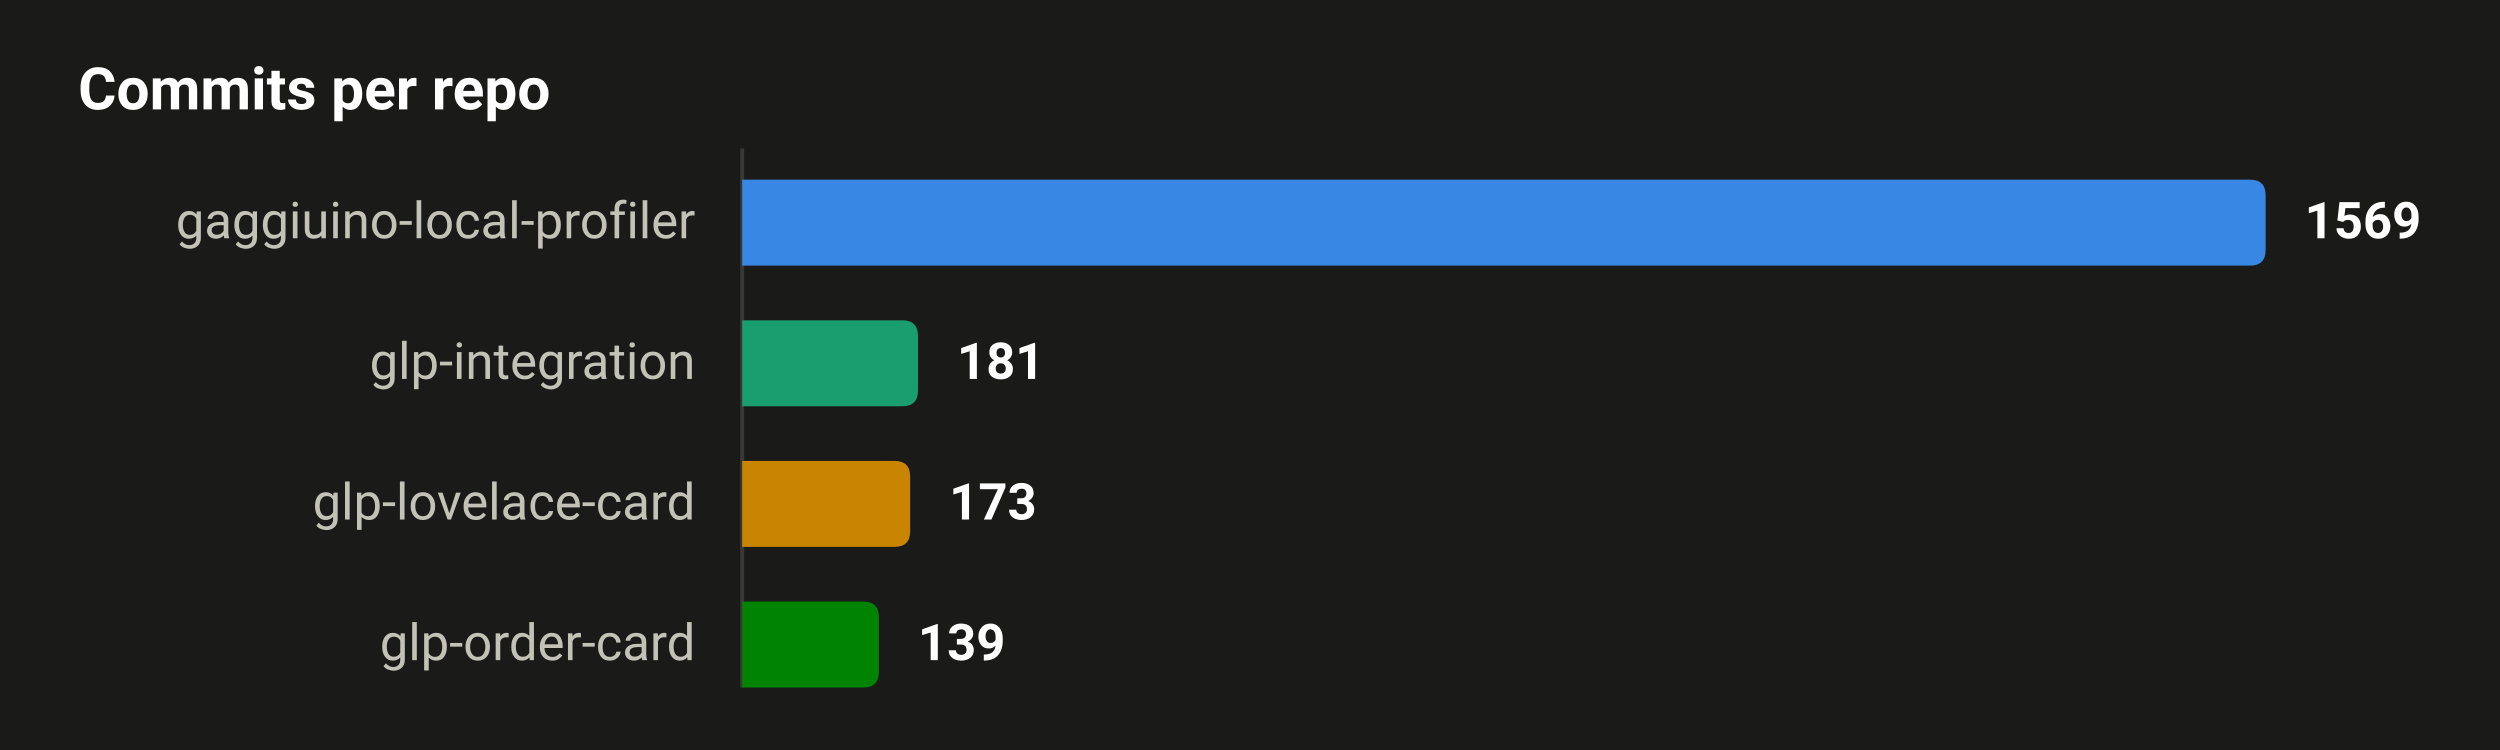
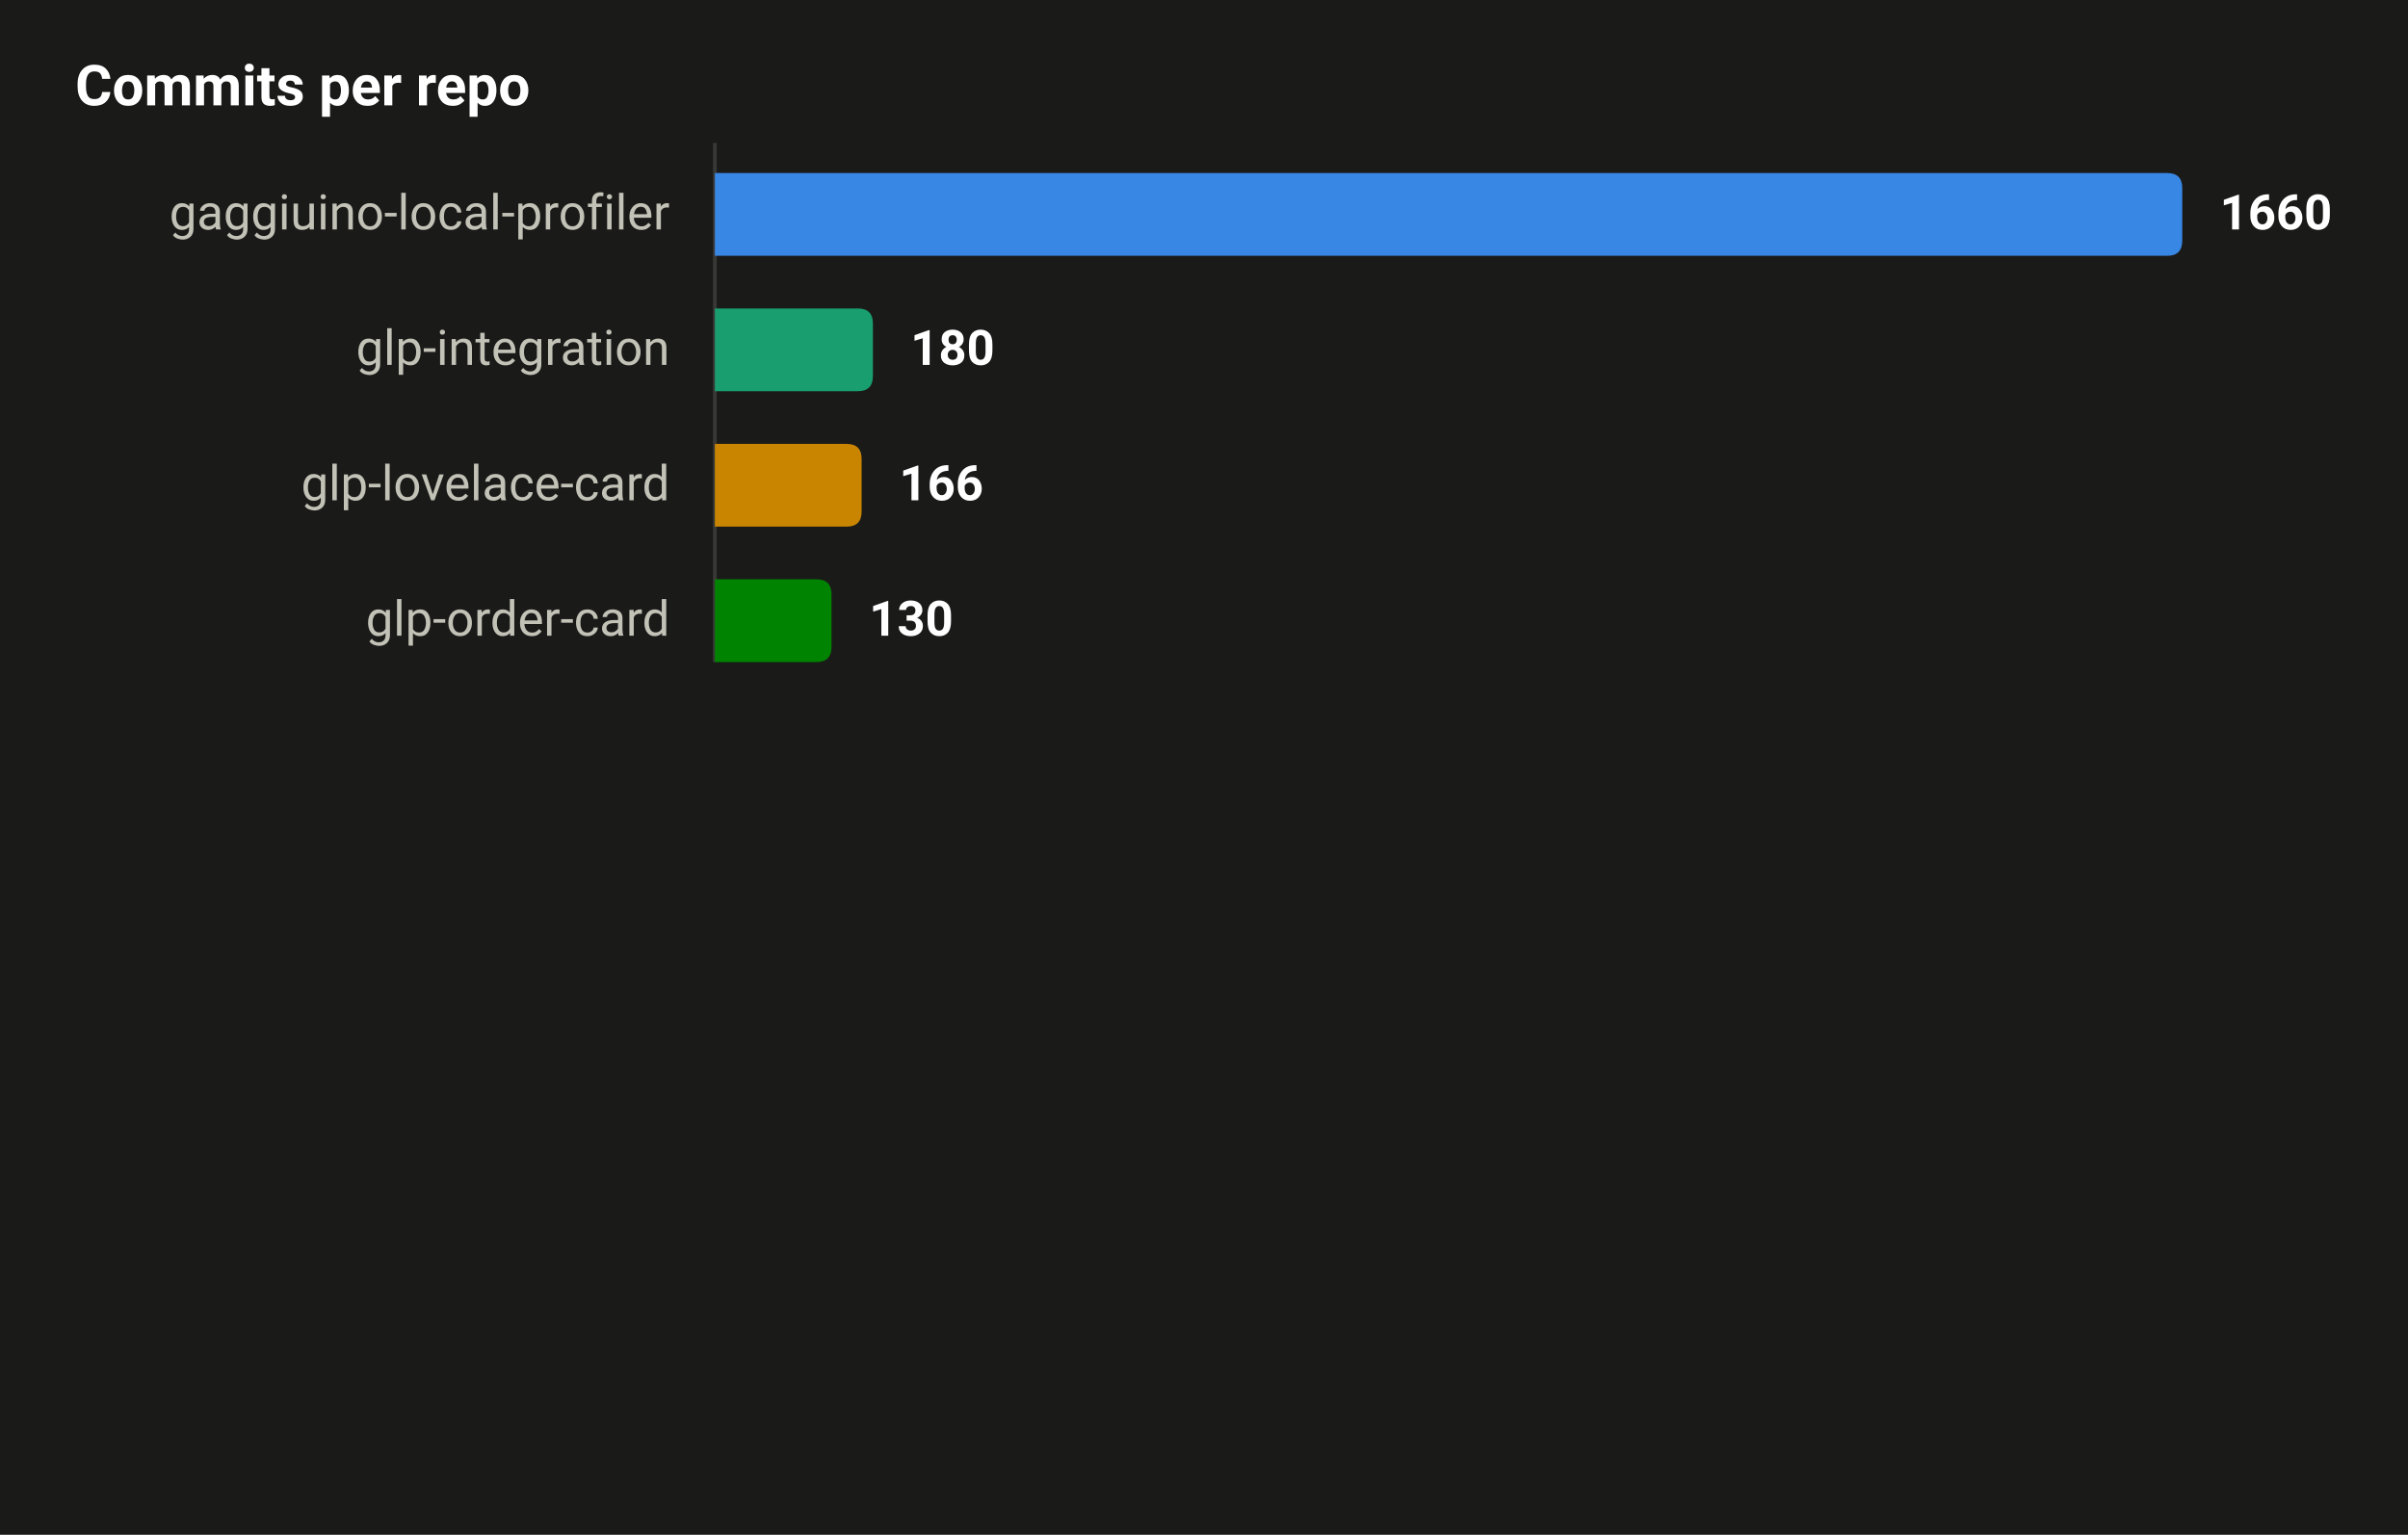
- <svg xmlns="http://www.w3.org/2000/svg" width="640" height="192" viewBox="0 0 640 192" font-family="-apple-system, BlinkMacSystemFont, 'Segoe UI', Roboto, Helvetica, Arial, sans-serif">
-   <rect width="640" height="192" fill="#1a1a19" />
+ <svg xmlns="http://www.w3.org/2000/svg" width="640" height="408" viewBox="0 0 640 408" font-family="-apple-system, BlinkMacSystemFont, 'Segoe UI', Roboto, Helvetica, Arial, sans-serif">
+   <rect width="640" height="408" fill="#1a1a19" />
  <text x="20" y="28" fill="#ffffff" font-size="15" font-weight="600">Commits per repo</text>
  <line x1="190" y1="38" x2="190" y2="176" stroke="#383835" stroke-width="1" />
  <text x="178" y="61" fill="#c3c2b7" font-size="13" text-anchor="end">gaggiuino-local-profiler</text>
  <path d="M190,46 H576 Q580,46 580,50 V64 Q580,68 576,68 H190 Z" fill="#3987e5" />
-   <text x="590" y="61" fill="#ffffff" font-size="13" font-weight="600">1569</text>
+   <text x="590" y="61" fill="#ffffff" font-size="13" font-weight="600">1660</text>
  <text x="178" y="97" fill="#c3c2b7" font-size="13" text-anchor="end">glp-integration</text>
-   <path d="M190,82 H231 Q235,82 235,86 V100 Q235,104 231,104 H190 Z" fill="#199e70" />
-   <text x="245" y="97" fill="#ffffff" font-size="13" font-weight="600">181</text>
+   <path d="M190,82 H228 Q232,82 232,86 V100 Q232,104 228,104 H190 Z" fill="#199e70" />
+   <text x="242" y="97" fill="#ffffff" font-size="13" font-weight="600">180</text>
  <text x="178" y="133" fill="#c3c2b7" font-size="13" text-anchor="end">glp-lovelace-card</text>
-   <path d="M190,118 H229 Q233,118 233,122 V136 Q233,140 229,140 H190 Z" fill="#c98500" />
-   <text x="243" y="133" fill="#ffffff" font-size="13" font-weight="600">173</text>
+   <path d="M190,118 H225 Q229,118 229,122 V136 Q229,140 225,140 H190 Z" fill="#c98500" />
+   <text x="239" y="133" fill="#ffffff" font-size="13" font-weight="600">166</text>
  <text x="178" y="169" fill="#c3c2b7" font-size="13" text-anchor="end">glp-order-card</text>
-   <path d="M190,154 H221 Q225,154 225,158 V172 Q225,176 221,176 H190 Z" fill="#008300" />
-   <text x="235" y="169" fill="#ffffff" font-size="13" font-weight="600">139</text>
+   <path d="M190,154 H217 Q221,154 221,158 V172 Q221,176 217,176 H190 Z" fill="#008300" />
+   <text x="231" y="169" fill="#ffffff" font-size="13" font-weight="600">130</text>
</svg>
